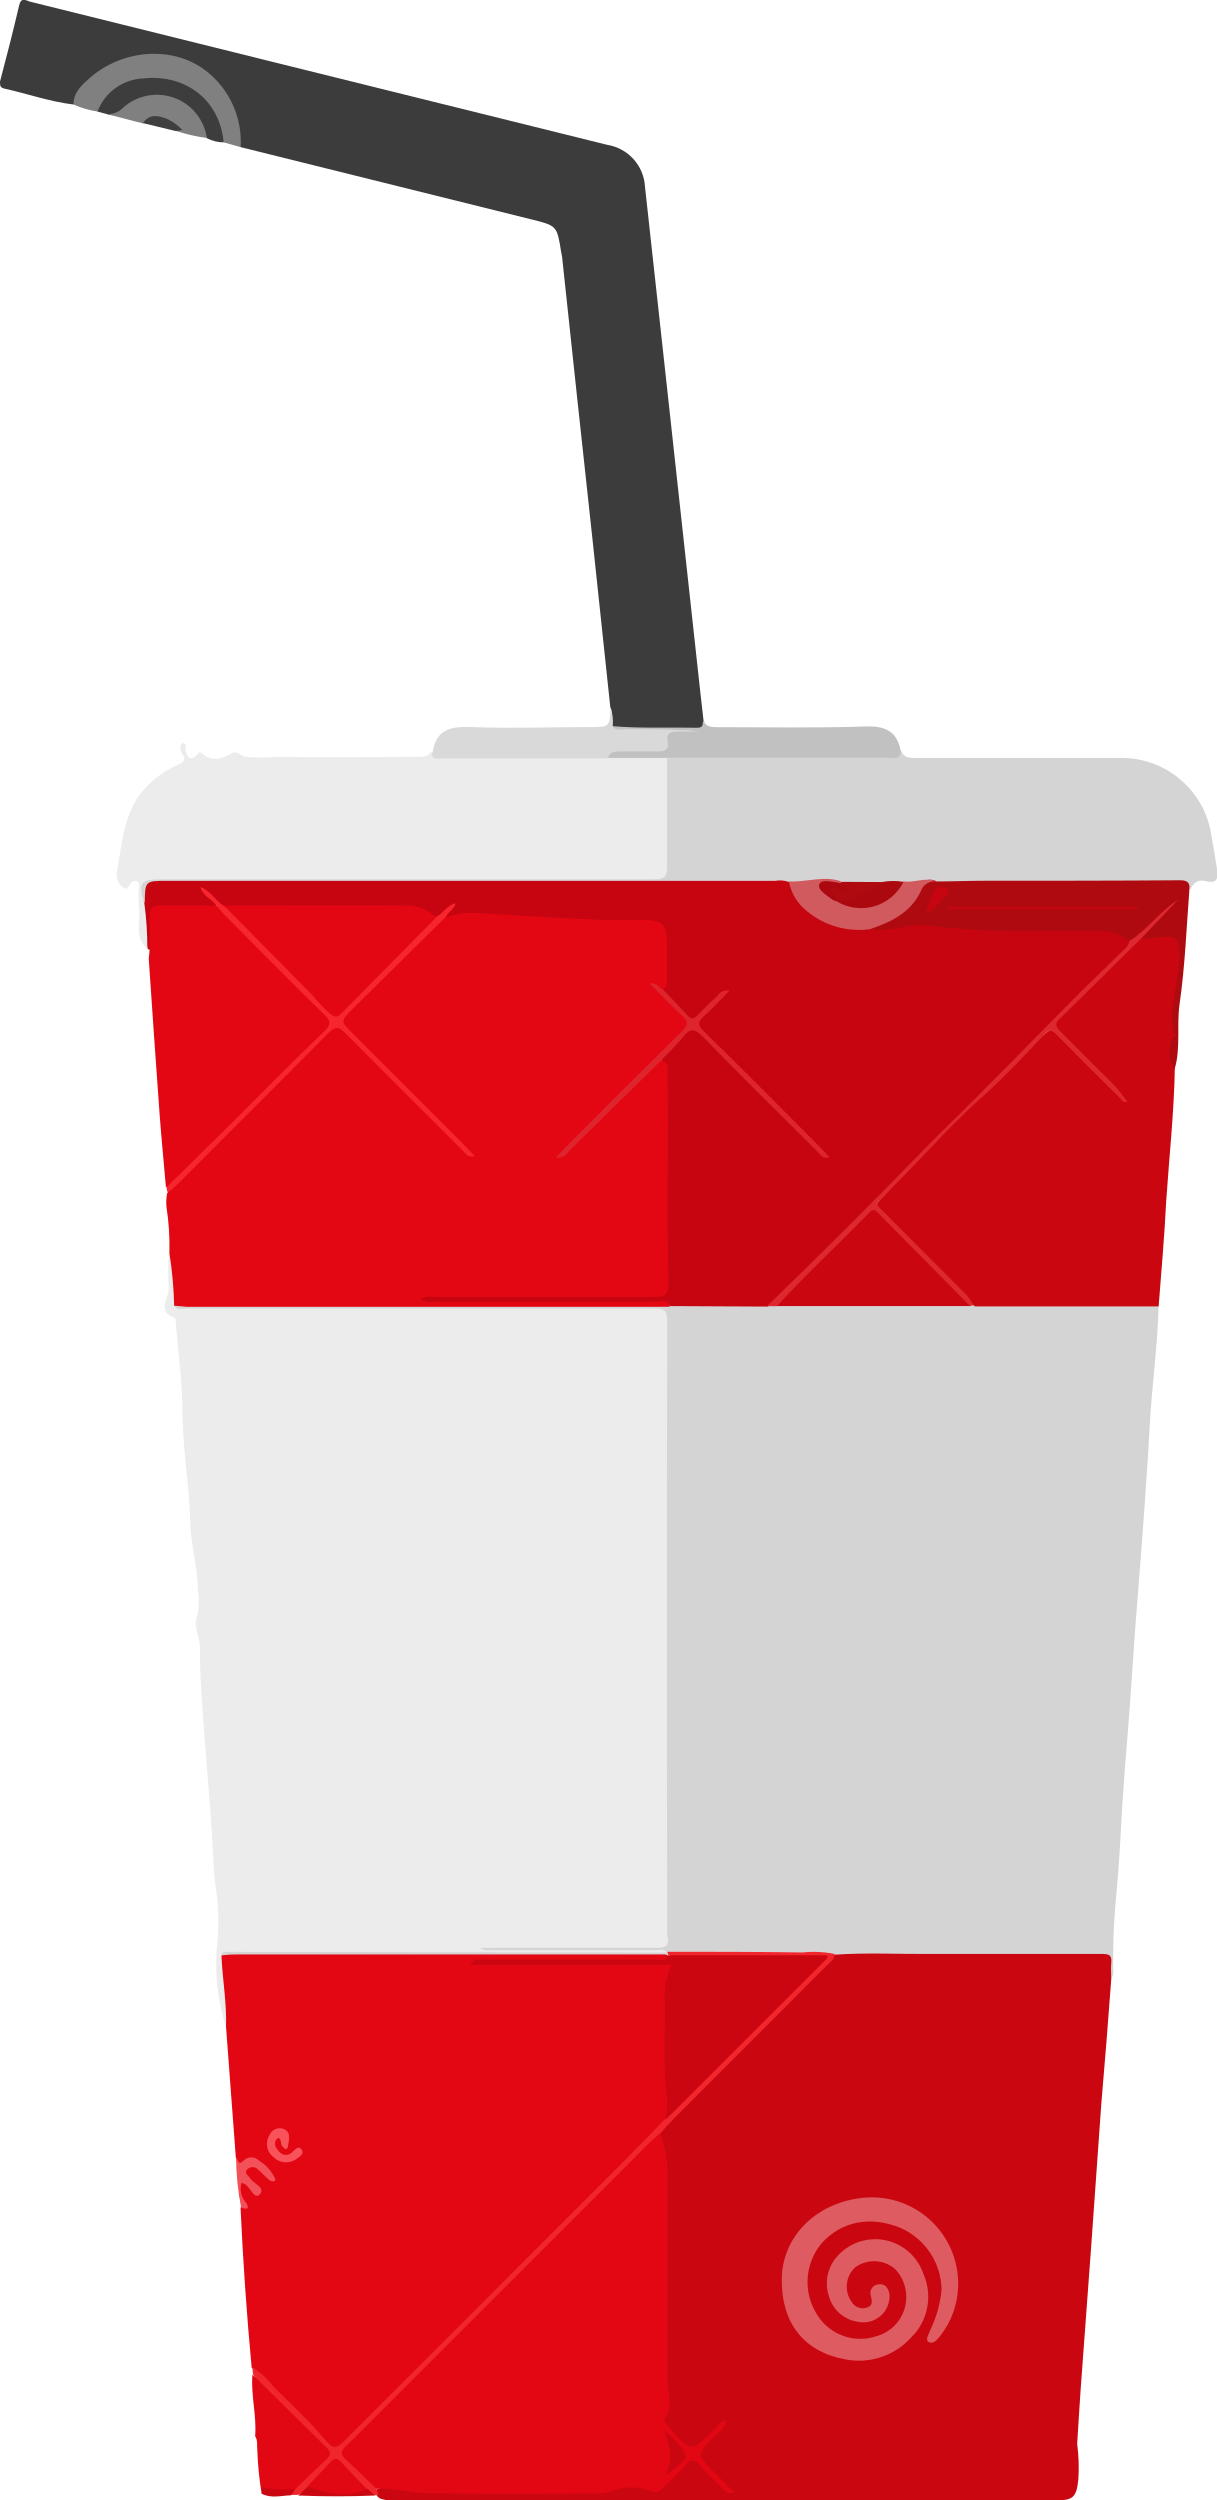
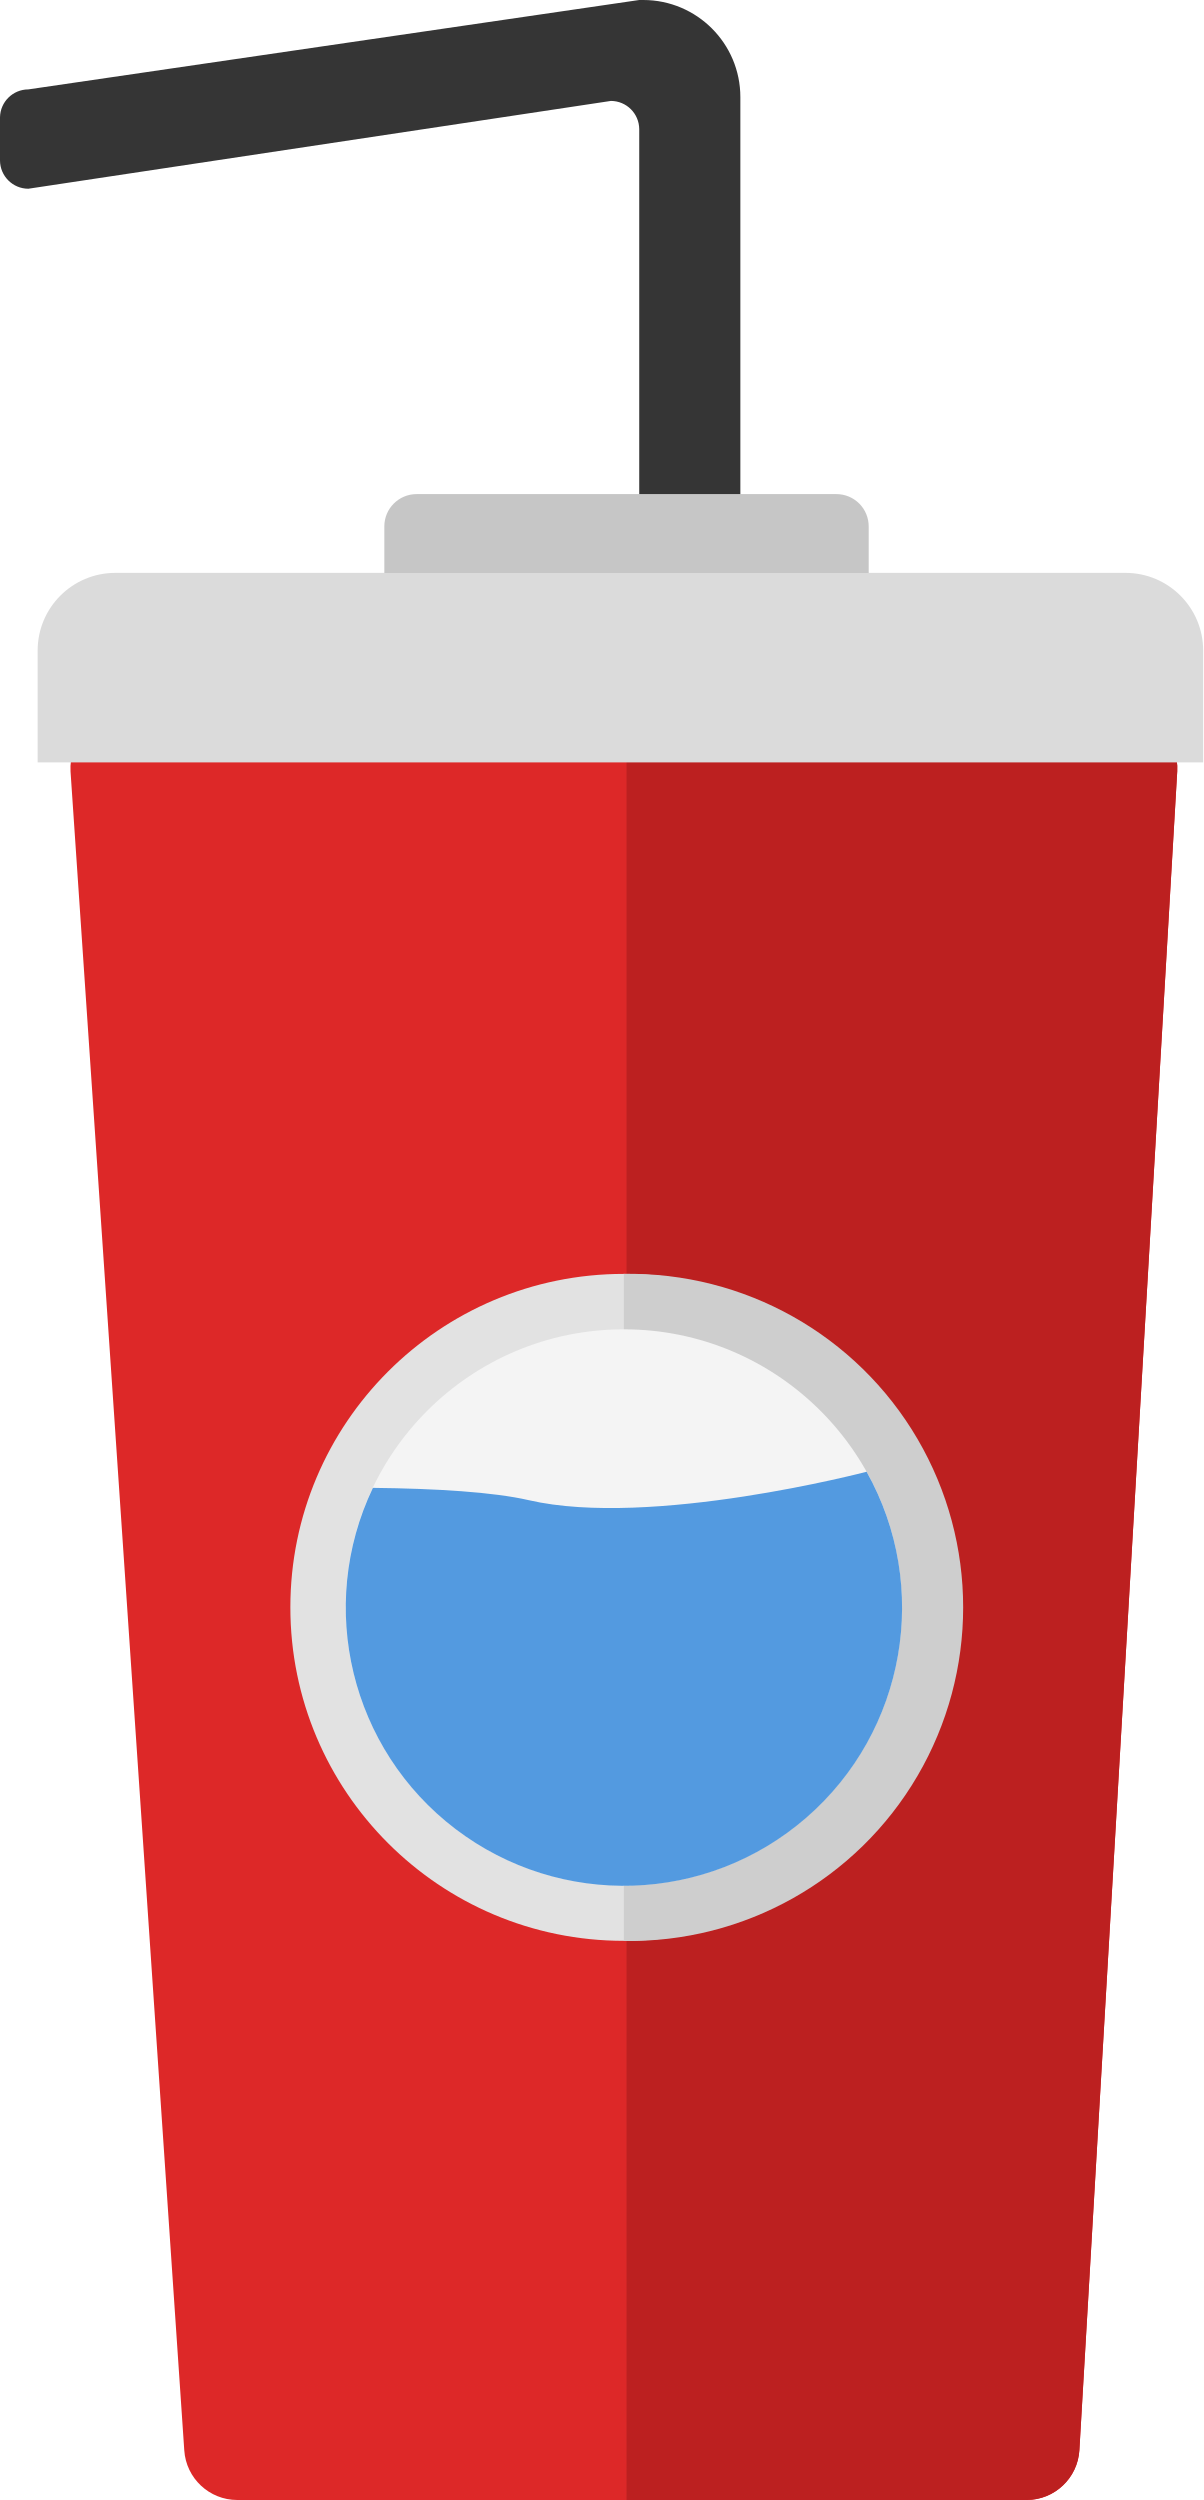
- <svg xmlns="http://www.w3.org/2000/svg" id="bottle" viewBox="0 0 122.49 251.63">
-   <defs>
-     <style>
-       .cls-1{fill:#d4d4d4}.cls-2{fill:#ececec}.cls-3{fill:#ca0610}.cls-4{fill:#e30713}.cls-5{fill:#c60510}.cls-7{fill:#af0a0f}.cls-11{fill:#e20813}.cls-12{fill:gray}.cls-23{fill:#ab080f}
-     </style>
-   </defs>
-   <path class="cls-1" d="M116.62 131.49c-.12 4.14-.71 8.24-.92 12.37-.14 2.79-.35 5.57-.54 8.35-.28 4-.62 8-.92 12-.18 2.46-.33 4.92-.51 7.38-.31 4.2-.71 8.4-.91 12.61q-.19 3.71-.54 7.38a64.57 64.57 0 0 0-.23 6.81.9.9 0 0 1-.24.78.9.9 0 0 1-.33-.74c0-1.15-.55-1.34-1.57-1.33H85.26a6.37 6.37 0 0 1-1.31-.09 6 6 0 0 0-1.89-.2h-13.1a8.24 8.24 0 0 1-1.79-.09 5.33 5.33 0 0 0-1.78-.14H49.8c-.53 0-1.44.26-1.46-.5 0-.51.91-.44 1.44-.44h15.23c1.78 0 1.77 0 1.77-1.82v-60c0-1.75 0-1.76-1.78-1.76H19.55c-.71 0-1.64.39-2.07-.64a3.24 3.24 0 0 1 2.2-.35c15.29-.05 30.58.08 45.87 0h1.8c3.27-.08 6.53 0 9.8 0a7.46 7.46 0 0 0 1.16 0q9.61-.1 19.22 0h.71c5.68-.08 11.37 0 17 0a1.86 1.86 0 0 1 1.38.42z" />
-   <path class="cls-2" d="M17.53 131.43c.35.52.88.28 1.32.28h47c1.06 0 1.31.22 1.31 1.32q-.08 30.6 0 61.2a2.4 2.4 0 0 0 0 .6c.28 1-.18 1.24-1.11 1.23H48.23a2.28 2.28 0 0 0 1.39.23h16.2c.45 0 1-.18 1.36.25l-.18.15a3.7 3.7 0 0 1-1.65.17H24.16c-.46 0-1-.17-1.37.22a21.82 21.82 0 0 0 .21 4.12c0 .93.36 1.89-.28 2.75a20.84 20.84 0 0 1-.87-8.21 22.1 22.1 0 0 0-.14-5.81c-.26-1.7-.25-3.41-.36-5.1-.29-4.44-.7-8.86-1-13.3-.13-1.9-.25-3.81-.23-5.72 0-1.07-.7-2.07-.27-3.16a6.65 6.65 0 0 0 .06-2.63c0-2.3-.71-4.51-.76-6.78-.09-3.64-.74-7.24-.78-10.89 0-3.09-.44-6.17-.68-9.26 0-.15 0-.41-.11-.44-1.9-.68-.51-2-.6-3.05a33.48 33.48 0 0 1 0-3.47c.11 0 .27.06.29.18.32 1.69.94 3.39.26 5.12z" />
-   <path class="cls-3" d="M83.93 196.75c3.19-.23 6.39-.06 9.58-.08h17.5c.73 0 .9.23.84.88s0 1.12 0 1.67c-.31 4.18-.64 8.35-1 12.52q-1 14.37-2.08 28.75c-.13 1.83-.23 3.66-.35 5.49a18.21 18.21 0 0 1 .12 3.54c-.19 1.83-.5 2.15-2.3 2.15H39.75a3.79 3.79 0 0 1-1.42-.16.82.82 0 0 1-.51-.9 4.71 4.71 0 0 1 3.59-.2 11.6 11.6 0 0 0 2.48.3h15a8.27 8.27 0 0 0 3-.35 3.93 3.93 0 0 1 2.25-.1c1.85.49 3-.4 4.06-1.7.19-.25.46-.45.67-.68.6-.63 1.13-.59 1.72 0s1.46 1.48 2.2 2.21c-.76-.76-1.51-1.53-2.28-2.28-.55-.52-.6-1 0-1.51s1.08-1.07 1.62-1.61c-.55.54-1.1 1.07-1.63 1.63a.92.92 0 0 1-1.46.05c-.67-.63-1.32-1.27-1.94-2a1.17 1.17 0 0 1-.39-1.09c.57-1.77.17-3.57.19-5.36.06-5.59 0-11.18 0-16.78a18.6 18.6 0 0 0-.56-6.17 1.73 1.73 0 0 1 .71-1.32c5.58-5.6 11.22-11.27 16.88-16.9z" />
-   <path class="cls-4" d="M17.53 131.43a39.24 39.24 0 0 0-.48-5.3 25.38 25.38 0 0 0-.3-4.69 5.12 5.12 0 0 1 .06-1.29 4 4 0 0 1 .94-1.23l14.67-14.67c1.32-1.31 1.4-1.31 2.67 0L46.88 116l-12.13-12.15c-1-1-1-1 0-2 2.92-2.9 5.83-5.82 8.75-8.73A4.36 4.36 0 0 1 45.13 92a5 5 0 0 1 2.57-.41c5.66.14 11.29.8 17 .71 2.23 0 2.85.65 2.87 2.85v3.11c0 .5 0 1.06-.47 1.4a1 1 0 0 1-.89-.14c.91.89 1.66 1.64 2.4 2.4 1.08 1.09 1.09 1.24 0 2.31-3 3-6 5.95-9 9-.91.92-1.85 1.84-2.76 2.77 2.83-2.82 5.65-5.65 8.48-8.46.47-.47.91-1.08 1.73-.71a2.1 2.1 0 0 1 .52 1.78c0 7-.05 14.07.06 21.1 0 1.18-.69 1.14-1.49 1.14H44.53a2.67 2.67 0 0 0-1.21.07c.23-.15.57-.07.9-.07h21.94c.45 0 1.31-.42 1.24.68H18.74c-.41-.05-.81-.08-1.21-.1zM22.75 204c.08-2.4-.36-4.78-.46-7.17.32-.25.69-.14 1-.14h43.6a.33.33 0 0 1 .35.23c-.07.84-.73.59-1.19.59H56.7h9.53c1.66 0 1.67 0 1.29 1.59a8.6 8.6 0 0 0-.22 2.14 95.18 95.18 0 0 0 .22 9.7 4.63 4.63 0 0 1-.17 2 5.31 5.31 0 0 1-1.67 2.14Q50.35 230.42 35 245.74c-1.07 1.07-1.41 1.16-2.38.14-2.22-2.34-4.56-4.58-6.81-6.9-.19-.2-.2-.53-.48-.66q-.75-8.06-1.12-16.12c.31-.2.28-.46.09-.71a1.43 1.43 0 0 1-.23-1c0-.3-.15-.72.15-.89s.64.19.92.41a2.18 2.18 0 0 0 .61.44c-.19-.55-.63-.78-.9-1.15s-.48-.68-.15-1.07a.94.94 0 0 1 1.2-.19c.44.2.71.63 1.13.85-.73-.77-1.28-1.83-2.7-1-.68.39-.37-.46-.59-.68q-.49-6.66-.99-13.21z" />
-   <path class="cls-5" d="M67.4 131.46c-.21-.78-.86-.45-1.3-.45H43.66a2 2 0 0 1-1.31-.17c.4-.47.91-.3 1.35-.3h22c1.18 0 1.6-.08 1.57-1.52-.13-7 0-13.91-.06-20.87 0-.57.2-1.27-.7-1.41 0-.89.78-1.23 1.28-1.73 2.2-2.21 1.65-2.24 3.87 0l11 11L71 104.32c-1.29-1.28-1.29-1.29 0-2.61l1.35-1.36c-.67.65-1.32 1.3-2 2-.48.5-1 .57-1.41 0-.74-.95-2-1.45-2.31-2.76.47-.15.5-.48.49-.91V94.6c0-1.36-.46-1.93-1.94-2s-2.95.05-4.43 0c-4.35-.2-8.7-.45-13-.71a6.41 6.41 0 0 0-2.91.49.59.59 0 0 1 .28-.71c-.5.39-.89 1.06-1.69.66a11.86 11.86 0 0 0-4.9-.8c-5.18 0-10.36.08-15.53 0-1 0-1.29-1-2-1.35-.05.45 1.62.43.39 1.3a36.43 36.43 0 0 1-4.67.08c-.93 0-1.27.35-1.29 1.27s.31 1.92-.37 2.77l-.19-.08a13.92 13.92 0 0 1-.51-4.67c-.06-2.38-.06-2.38 2.33-2.39h40.8q10.44 0 20.88-.1a2.06 2.06 0 0 1 .82.11 1.57 1.57 0 0 1 .66.82c1.25 2.8 3.57 3.89 6.49 4h1.43a7.49 7.49 0 0 0 3.41-.47 1.46 1.46 0 0 1 .83-.08 131.61 131.61 0 0 0 18.41.76 5.36 5.36 0 0 1 3.39.91c.35.75-.12 1.21-.59 1.66-3.42 3.29-6.74 6.67-10.09 10-6.77 6.77-13.48 13.59-20.25 20.34-1.41 1.41-2.86 2.78-4.23 4.24a4.57 4.57 0 0 1-1.41.86z" />
-   <path d="M61.43 71.2q-.91-8.58-1.82-17.15-1.52-13.94-3-27.86c0-.28-.09-.56-.13-.83-.42-2.66-.42-2.64-3.08-3.3l-29.18-7.25c-.4-.38-.3-.89-.37-1.35-.51-3.74-2.85-6.6-5.94-7.36a9.27 9.27 0 0 0-9.68 3.11 8.06 8.06 0 0 1-.83 1.31C5 10.23 2.75 9.43.41 8.91 0 8.82 0 8.57 0 8.21.68 5.65 1.33 3.1 1.93.53 2.11-.27 2.55 0 3 .16l24.77 6.15 33.36 8.27a4.52 4.52 0 0 1 3.79 4.22c.68 6.07 1.32 12.15 2 18.23q1.75 16.15 3.53 32.3c.11 1 .23 2.06.35 3.1.23.59 0 1-.6 1a59 59 0 0 1-8.41-.11c-.58-.63-.02-1.45-.36-2.12z" fill="#3c3c3c" />
-   <path class="cls-3" d="M116.62 131.49H98.13a8.09 8.09 0 0 1-1.63-1.57q-3.8-3.75-7.56-7.55c-.94-1-.93-1.1 0-2 5.06-5.37 10.33-10.49 15.54-15.66 1.36-1.35 1.37-1.34 2.84 0 1.88 1.78 3.65 3.68 5.19 5.12-1.42-1.44-3.23-3.16-5-5-.17-.17-.36-.32-.52-.5-1.12-1.22-1.11-1.2 0-2.37 2.35-2.44 4.88-4.71 7.13-7.25a1.5 1.5 0 0 1 .94-.5 6.16 6.16 0 0 1 2.59-.3c1 .08 1.34.49 1.29 1.47-.16 3.24-.56 6.45-.84 9.68-.07.84.25 1.63.15 2.46-.08 4.48-.57 8.92-.87 13.38-.18 3.59-.49 7.1-.76 10.59z" />
-   <path class="cls-1" d="M79.4 88.77a2.75 2.75 0 0 0-1.4-.11H16.82c-2.22 0-2.22 0-2.25 2.23a2.16 2.16 0 0 1-.24-2.27c.19-.56.87-.46 1.37-.49s1 0 1.56 0H64c3.06 0 2.73.23 2.75-2.8v-7.32a3 3 0 0 1 .29-1.74 2.82 2.82 0 0 1 2-.37h19.31a6.07 6.07 0 0 0 2.35-.34c.24.7.78.73 1.42.73h21a9.13 9.13 0 0 1 8.8 7.75c.2 1.17.41 2.34.59 3.52s-.34 1.34-1.12 1.13-1.25.14-1.57.81a2.83 2.83 0 0 0-1.91-.42c-3.59.17-7.18 0-10.77.07-4.22 0-8.44 0-12.66-.09-1.19-.42-2.35.27-3.54.07h-2.16a27.84 27.84 0 0 1-4-.08A6 6 0 0 0 82 89a3.42 3.42 0 0 1-2.6-.23z" />
-   <path class="cls-2" d="M67.15 76.29V87.2c0 1.1-.33 1.31-1.36 1.31H16.14c-2 0-2.26.36-1.61 2.41a33.2 33.2 0 0 1 .3 4.57c-1.23-1-.79-2.53-.8-3.79a13 13 0 0 1-.03-2.6c.08-.45-.52-.53-.75-.31s-.4.9-.82.56a1.63 1.63 0 0 1-.69-1.44c.52-2.69.61-5.5 2.28-7.87a9.5 9.5 0 0 1 3.77-3c.55-.27 1.09-.49.48-1.26a.94.94 0 0 1 .08-1c.51.06.28.48.33.74.17.77.5 1.1 1.18.45.14-.13.18-.39.42-.17 1 .9 2 .63 3.1 0 .45-.25.86.3 1.36.38a19.18 19.18 0 0 0 3.12 0c4.68.06 9.36 0 14 0 .55 0 1.13.07 1.51-.48 1.78.18 3.56.07 5.35.09h16.94c.55.13 1.09.06 1.49.5z" />
-   <path class="cls-4" d="M15.06 95.55c0-1.12.07-2.23 0-3.34 0-.86.29-1.09 1.1-1.07h5.61a2 2 0 0 1 1 .75q4.92 4.91 9.83 9.82c1.09 1.09 1.08 1.23 0 2.31q-7.37 7.38-14.75 14.74c-.32.31-.55.83-1.15.71-.21-2.41-.45-4.83-.63-7.25q-.57-7.86-1.1-15.74c.03-.3.08-.62.09-.93z" />
-   <path class="cls-7" d="M94.28 88.72c1.59 0 3.18-.07 4.77-.07 6.56 0 13.11 0 19.67-.05.67 0 1.06.13 1 .87-.3 3.88-.44 7.79-1 11.64-.3 2.17.14 4.37-.49 6.49a3.07 3.07 0 0 1-.07-3.33.31.31 0 0 0 0-.23c-.74-2.9.81-5.65.53-8.53-.09-1-.48-1.28-1.33-1.23s-1.69.15-2.54.23c.18-.93 1.06-1.3 1.6-2a17.05 17.05 0 0 1 1.41-1.41c-1 1-1.94 1.94-2.93 2.9-.35.34-.65.83-1.27.72a3.79 3.79 0 0 0-2.44-1c-2.55 0-5.11-.05-7.66 0a81 81 0 0 1-10.45-.61c-2-.19-3.74.91-5.65.34 0-.55.54-.5.88-.64a7.53 7.53 0 0 0 4-3.36 1.38 1.38 0 0 1 1.97-.73z" />
-   <path d="M67.15 76.29h-6c-.2-.92.54-.93 1.07-1a23.2 23.2 0 0 1 3.23-.06c.7 0 1.26-.13 1.38-1a.77.77 0 0 1 .92-.71h1.86c-1.79-.2-3.83.43-5.89.25a11.41 11.41 0 0 1-1.43-.07c-.31-.07-.76-.06-.65-.61 2.85.24 5.71.1 8.57.16.64 0 .51-.45.55-.82.22.71.76.76 1.4.76 5 0 10 .1 14.94-.07 2-.06 3.16.45 3.56 2.43 0 .93-.64.72-1.16.72H67.15z" fill="#c1c1c1" />
-   <path d="M61.67 73.09c.28.54.78.3 1.17.3 2.54 0 5.09 0 7.63.24H68.2c-.76 0-1.15.18-1 1s-.24 1-1 1h-3.7c-.55 0-1.16 0-1.32.7H44.45c-.4 0-.93.21-1-.47 0 0 .08 0 .08-.08.34-2.42 1.89-2.69 4-2.6 3.93.16 7.88 0 11.83 0 2 0 2 0 2.1-2a4.65 4.65 0 0 1 .21 1.91z" fill="#d9d9d9" />
-   <path d="M38.1 251.15h-.44a2.29 2.29 0 0 1-.95-.61c-.71-.7-1.44-1.37-2.09-2.1s-1.09-.61-1.66 0-1.22 1.24-1.84 1.85a3 3 0 0 1-1.17.83h-.66c-.13-.4.18-.6.38-.86l2.44-2.45c.89-.91.9-1 0-1.9-1.88-1.89-3.76-3.78-5.65-5.65a4.78 4.78 0 0 1-1-1.32l-.06-.66a7.5 7.5 0 0 1 2.1 1.91c1.7 1.74 3.53 3.35 5.09 5.23 1 1.18 1.23 1.13 2.33 0l28.21-28.22c1.3-1.3 2.57-2.63 3.84-3.94a11.08 11.08 0 0 1 1.76-2.11q6.61-6.58 13.21-13.2a5.09 5.09 0 0 1 1.2-1.06c-.2.17-.62.11-1 .11H68.49a1.87 1.87 0 0 1-1.26-.27v-.09c-.07-.05-.09-.09-.06-.13s.06-.06.08-.06c4.51 0 9 0 13.54.07a10.47 10.47 0 0 1 3.21.15c0 .58-.45.82-.77 1.15L67.9 213.17c-.51.51-1 1.05-1.46 1.58a3.59 3.59 0 0 1-1.11 1.39L35.78 245.7c-1.21 1.21-1.19 1.19 0 2.42a9.3 9.3 0 0 1 2.12 2.39z" fill="#f1262d" />
-   <path class="cls-11" d="M25.41 239c2.5 2.47 5 4.94 7.5 7.39.41.4.42.7 0 1.09-1.07 1-2.12 2-3.18 3.06a3.81 3.81 0 0 1-2.44.27c-.36 0-.7-.18-.95.21a33.07 33.07 0 0 1-.44-4.43c-.06-.46.07-.95-.22-1.38.17-2.1-.45-4.15-.27-6.21z" />
-   <path class="cls-12" d="M7.4 10.52c0-1.28.88-2 1.7-2.73C12.31 5 17.36 4.54 20.69 7.1a9 9 0 0 1 3.53 7.71l-1.71-.48a2.32 2.32 0 0 1-.51-1.18 6.3 6.3 0 0 0-5.11-4.83 6 6 0 0 0-6.42 2.19 6.32 6.32 0 0 1-.64.72 9.68 9.68 0 0 1-2.43-.71z" />
-   <path d="M16.77 119.49c2.27-2.24 4.56-4.47 6.82-6.72 3-3 6-6.06 9.08-9 .64-.62.65-1 0-1.61-3.36-3.3-6.68-6.64-10-10-.3-.31-.58-.65-.88-1-.4-.67-1.33-.86-1.62-1.88 1.1.39 1.52 1.43 2.36 1.9a4 4 0 0 1 1.32 1c2.95 3 6.05 5.91 8.91 9 .82.88 1.11.87 2 0 2.66-2.65 5.31-5.31 8-8 .36-.36.65-.82 1.21-.93.66-.34 1-1.15 1.89-1.33-.14.63-.75.84-.94 1.32l-9.38 9.26c-1.29 1.29-1.29 1.29 0 2.56l11.36 11.37c.28.28.54.57.88.92-.71.25-.94-.29-1.24-.58-3.94-3.92-7.88-7.84-11.78-11.8-.66-.67-1-.67-1.7 0-5.06 5.12-10.16 10.19-15.25 15.28-.28.28-.59.52-.89.78-.12-.1-.14-.32-.15-.54z" fill="#f6252e" />
-   <path d="M9.81 11.23a5.16 5.16 0 0 1 4.54-3.33c4.33-.49 7.78 2.17 8.16 6.43a3.71 3.71 0 0 1-1.69-.42 6.51 6.51 0 0 1-.91-1.55 4.7 4.7 0 0 0-7-1.54c-.65.49-1.27 1-2.16.66z" fill="#3d3d3d" />
-   <path class="cls-12" d="M10.75 11.48a2.06 2.06 0 0 0 1.59-.59 5.08 5.08 0 0 1 8.48 3 17.65 17.65 0 0 1-3.14-.72.32.32 0 0 1 .52 0c-2.32-1.29-2.32-1.29-3.82-.75z" />
-   <path d="M23.76 217.15c.23.14.16.93.77.31a1.06 1.06 0 0 1 1.52 0 4.16 4.16 0 0 1 1.64 1.82c.12.38-.38.32-.59.14-.4-.33-.74-.73-1.14-1.06a.74.74 0 0 0-1.08 0c-.36.4.12.6.29.89.35.55 1.57.94 1 1.59s-.95-.68-1.52-1l-.34-.14a2.08 2.08 0 0 0 .38 1.92c.36.41.43.9-.42.58a27.59 27.59 0 0 1-.51-5.05z" fill="#f35159" />
-   <path d="M14.38 12.39c.7-1 1.59-.75 2.5-.4a5.64 5.64 0 0 1 1.48 1.09l-.68.11z" fill="#3f3f3f" />
-   <path class="cls-3" d="M97.64 131.46H78.2c-.09-.77.58-1.13 1-1.52 2.66-2.52 5.2-5.16 7.79-7.75.68-.68 1.15-.76 1.86 0 2.67 2.73 5.39 5.42 8.09 8.13.31.3.73.59.7 1.14z" />
-   <path d="M97.64 131.46q-4.64-4.68-9.25-9.37c-.29-.29-.51-.45-.87-.07-3.07 3.19-6.35 6.17-9.32 9.45h-1q7.91-7.65 15.59-15.55c2.29-2.37 4.7-4.62 7-7 2.78-2.78 5.51-5.6 8.28-8.38 1.57-1.58 3.19-3.11 4.77-4.68.33-.33.78-.59.82-1.13 1.84-1.15 3.07-3 4.91-4.17l-3.72 3.91c-2.75 2.72-5.49 5.44-8.25 8.14-.44.43-.32.71 0 1.08 1.64 1.62 3.23 3.27 4.88 4.87a15.32 15.32 0 0 1 2 2.35c-.49.11-.62-.25-.82-.45-2.1-2.08-4.2-4.17-6.27-6.28-.52-.52-.75-.61-1.36 0-2 2.2-4.08 4.36-6.3 6.35-3.58 3.19-6.65 6.87-10.12 10.16-.57.54-.18.79.17 1.13l7.88 7.89a5.89 5.89 0 0 1 1.33 1.65z" fill="#de282f" />
-   <path class="cls-1" d="M67.17 196.52a.4.4 0 0 1 0 .19H23.74c-.48 0-1 .06-1.43.1 0-.22.07-.35.35-.35l44.3.07z" />
-   <path class="cls-4" d="M37.88 250.51c-1-1-2.05-2-3.11-3-.51-.47-.48-.8 0-1.26 1.15-1.1 2.27-2.25 3.4-3.38l27.28-27.28c.31-.31.65-.58 1-.87a11.78 11.78 0 0 1 .74 4v21c0 1.22.6 2.51-.29 3.7-.16.21.18.57.39.82 2.23 2.65 2.23 2.65 4.69.21.3-.3.53-.71 1.11-.83-.07.84-.77 1.16-1.22 1.62-1.76 1.82-1.78 1.81 0 3.59l2 2c-.53.31-.75 0-1-.24-.78-.76-1.58-1.48-2.28-2.3s-1.08-.88-1.75 0a19.54 19.54 0 0 1-2 2c-.39.37-.58.77-1.47.38a5.45 5.45 0 0 0-3.63 0 4.56 4.56 0 0 1-1.49.31c-5.76 0-11.52.08-17.28-.05-1.71-.03-3.38-.55-5.09-.42z" />
-   <path d="M78.69 229.45c0-4.22 3.31-7.62 7.87-8.2a8.69 8.69 0 0 1 9.88 8.84 8.43 8.43 0 0 1-1.79 5c-.29.38-.71.89-1.15.65s0-.78.11-1.17a11.69 11.69 0 0 0 1.16-4.11 6.91 6.91 0 0 0-4.23-6.26c-3-1.17-5.8-.62-7.8 1.54a6.08 6.08 0 0 0-.43 7.34 5.09 5.09 0 0 0 5.88 2.07 4.09 4.09 0 0 0 1.9-6.77 3.24 3.24 0 0 0-4-.18 2.64 2.64 0 0 0-.38 3.48 1.29 1.29 0 0 0 1.56.58c.61-.2.5-.67.38-1.18a.87.87 0 0 1 .75-1.15c.67-.1 1 .3 1.13 1a2.64 2.64 0 0 1-3.2 2.76 3.55 3.55 0 0 1-2.89-2.55 4.09 4.09 0 0 1 1-4.22 5.11 5.11 0 0 1 8.49 1.92 5.73 5.73 0 0 1-1.21 6.42 7.09 7.09 0 0 1-6.72 2.2c-4.1-.77-6.35-3.67-6.31-8.01z" fill="#de5c61" />
-   <path d="M66.68 99.56c.86.89 1.73 1.77 2.56 2.69.4.44.65.24 1-.09.64-.66 1.29-1.31 2-1.94a1.06 1.06 0 0 1 1.18-.5c-1 1-1.72 1.82-2.59 2.58-.64.57-.57.91 0 1.49 4 3.9 7.87 7.84 11.8 11.77l.86.92c-.71.23-.94-.3-1.24-.6-3.86-3.83-7.73-7.65-11.52-11.55-.84-.86-1.31-.82-2 .06s-1.46 1.57-2.2 2.35q-4.6 4.55-9.21 9.07c-.32.31-.54.82-1.36.7l.93-1c3.92-3.92 7.84-7.86 11.79-11.76.59-.59.62-.92 0-1.49-1.1-1-2.11-2.09-3.27-3.25.74-.18.86.46 1.27.55z" fill="#de252d" />
-   <path d="M67.17 196.8h16.06c.16.23 0 .36-.16.49l-15.85 15.84a2.23 2.23 0 0 1-.3.2c.48-1.46.08-2.91 0-4.37-.09-2.4 0-4.8 0-7.2a7.92 7.92 0 0 1 .66-4H47.31c.42-.73.95-.52 1.38-.53h17.27c.42-.01 1.04.26 1.21-.43z" fill="#cc0611" />
-   <path d="M28 215.16c-.59.51-.28 1 .1 1.41a.87.87 0 0 0 1.36 0c.26-.23.58-.64.89-.23s-.15.72-.46.93a1.81 1.81 0 0 1-2.41-.19 1.64 1.64 0 0 1-.36-2.16 1.1 1.1 0 0 1 1.49-.61c.74.35.45 1.14.37 1.71s-.43.18-.6-.05 0-.62-.38-.81z" fill="#f8535b" />
-   <path class="cls-4" d="M43.88 92.37l-9.6 9.71c-.37.38-.61.26-1 0a14.73 14.73 0 0 1-1.91-2c-3-3-5.9-6-8.85-8.93 6.15 0 12.31-.06 18.46 0a3.93 3.93 0 0 1 2.9 1.22z" />
-   <path d="M94.28 88.72a1.47 1.47 0 0 0-1.61 1c-1 2.13-3 3.11-5.14 3.81a8.21 8.21 0 0 1-6.31-1.82 5 5 0 0 1-1.82-3c1.76.11 3.51-.61 5.27 0a.7.7 0 0 1-.26.19c-.45.16-.94 0-1.5.2a2.92 2.92 0 0 0 1.26 1.27l.3.16a4.59 4.59 0 0 0 5.65-1.13 3.85 3.85 0 0 1 .82-.69c1.12.17 2.22-.46 3.34.01z" fill="#d15a5f" />
-   <path class="cls-23" d="M90.94 88.76a4.76 4.76 0 0 1-6.76 1.94 47.11 47.11 0 0 1 4.58-1.92 6.14 6.14 0 0 1 2.18-.02z" />
-   <path class="cls-7" d="M88.76 88.78c0 .11-.06.31-.12.33-1.54.39-2.76 1.68-4.46 1.59-.14-.19-.32-.35-.48-.53s-.52-.56-.22-.92.56-.2.87-.06c0 0 .16.3.17 0 0-.1-.08-.22 0-.34a.42.42 0 0 0 .19-.09z" />
-   <path class="cls-3" d="M30 251.18l1-.91c.16 0 .32-.1.46-.07a15.21 15.21 0 0 0 5.54.31l.74.67c-2.65.11-5.22.1-7.74 0zM26.34 251c.13-.24-.32-.87.59-.57a10.39 10.39 0 0 0 2.8.09l-.44.64c-.99.02-1.99.34-2.95-.16z" />
-   <path class="cls-5" d="M114.52 91.51H95.4v-.21h19.11zM93.17 92l.7-2.11a.79.79 0 0 1 .9-.61c.23 0 .52 0 .62.23.17.44-.17.69-.44.89-.6.38-.79 1.23-1.78 1.6z" />
-   <path class="cls-11" d="M36.92 250.51c-2 1-4 .4-6-.24.8-.84 1.6-1.66 2.38-2.5.35-.37.64-.39 1 0 .86.92 1.7 1.83 2.62 2.74z" />
-   <path class="cls-3" d="M66.87 244.64l.59.53c2.12 2.07 2.12 2.14-.55 4 .95-1.56.45-3.02-.04-4.53z" />
-   <path class="cls-23" d="M84.48 88.85l.79.69a2.16 2.16 0 0 1-.22.16c-.55.2-1-.79-1.38-.31s.67.72.52 1.31a1.69 1.69 0 0 1-.34-.1c-.58-.46-1.59-1-1.39-1.58s1.31-.24 2.02-.17z" />
+ <svg xmlns="http://www.w3.org/2000/svg" class="header-navigation-item--drink" viewBox="0 0 121.12 251.67">
+   <path d="M65 0L3.5 9a2.86 2.86 0 0 0-2.85 2.81v4.35A2.86 2.86 0 0 0 3.5 19l58.65-8.84A2.86 2.86 0 0 1 65 13v191.28a2.85 2.85 0 0 0 2.85 2.86h4.47a2.86 2.86 0 0 0 2.86-2.86V9.78A9.78 9.78 0 0 0 65.41 0z" transform="translate(-.65)" fill="#353535" class="straw" />
+   <g id="cup">
+     <path d="M104 251.67H24.53a5.35 5.35 0 0 1-5.33-5L7.75 77.66A5.35 5.35 0 0 1 13.09 72h100.73a5.34 5.34 0 0 1 5.34 5.65l-9.85 169a5.34 5.34 0 0 1-5.31 5.02z" transform="translate(-.65)" fill="#dd2828" />
+     <path d="M109.31 246.63l9.85-169a5.34 5.34 0 0 0-5.34-5.63h-50.1v179.67H104a5.34 5.34 0 0 0 5.31-5.04z" transform="translate(-.65)" fill="#bc2020" />
+     <path d="M11.61 57.67H113.3a7.82 7.82 0 0 1 7.82 7.82v11.26H3.79V65.49a7.82 7.82 0 0 1 7.82-7.82z" fill="#dbdbdb" />
+     <path d="M41.93 49.74H84.2A3.25 3.25 0 0 1 87.45 53v4.68H38.69V53a3.25 3.25 0 0 1 3.24-3.26z" fill="#c6c6c6" />
+     <circle cx="62.8" cy="161.81" r="33.57" fill="#e2e2e2" />
+     <path d="M63.45 128.24v67.15a33.58 33.58 0 1 0 0-67.15z" transform="translate(-.65)" fill="#cecece" />
+     <circle cx="62.8" cy="161.81" r="27.99" fill="#f4f4f4" />
+     <path d="M87.88 148.16s-21.71 5.7-34 2.86c-3.56-.82-9.31-1.17-15.69-1.24a28 28 0 1 0 49.7-1.62z" transform="translate(-.65)" fill="#539ae0" />
+   </g>
</svg>
